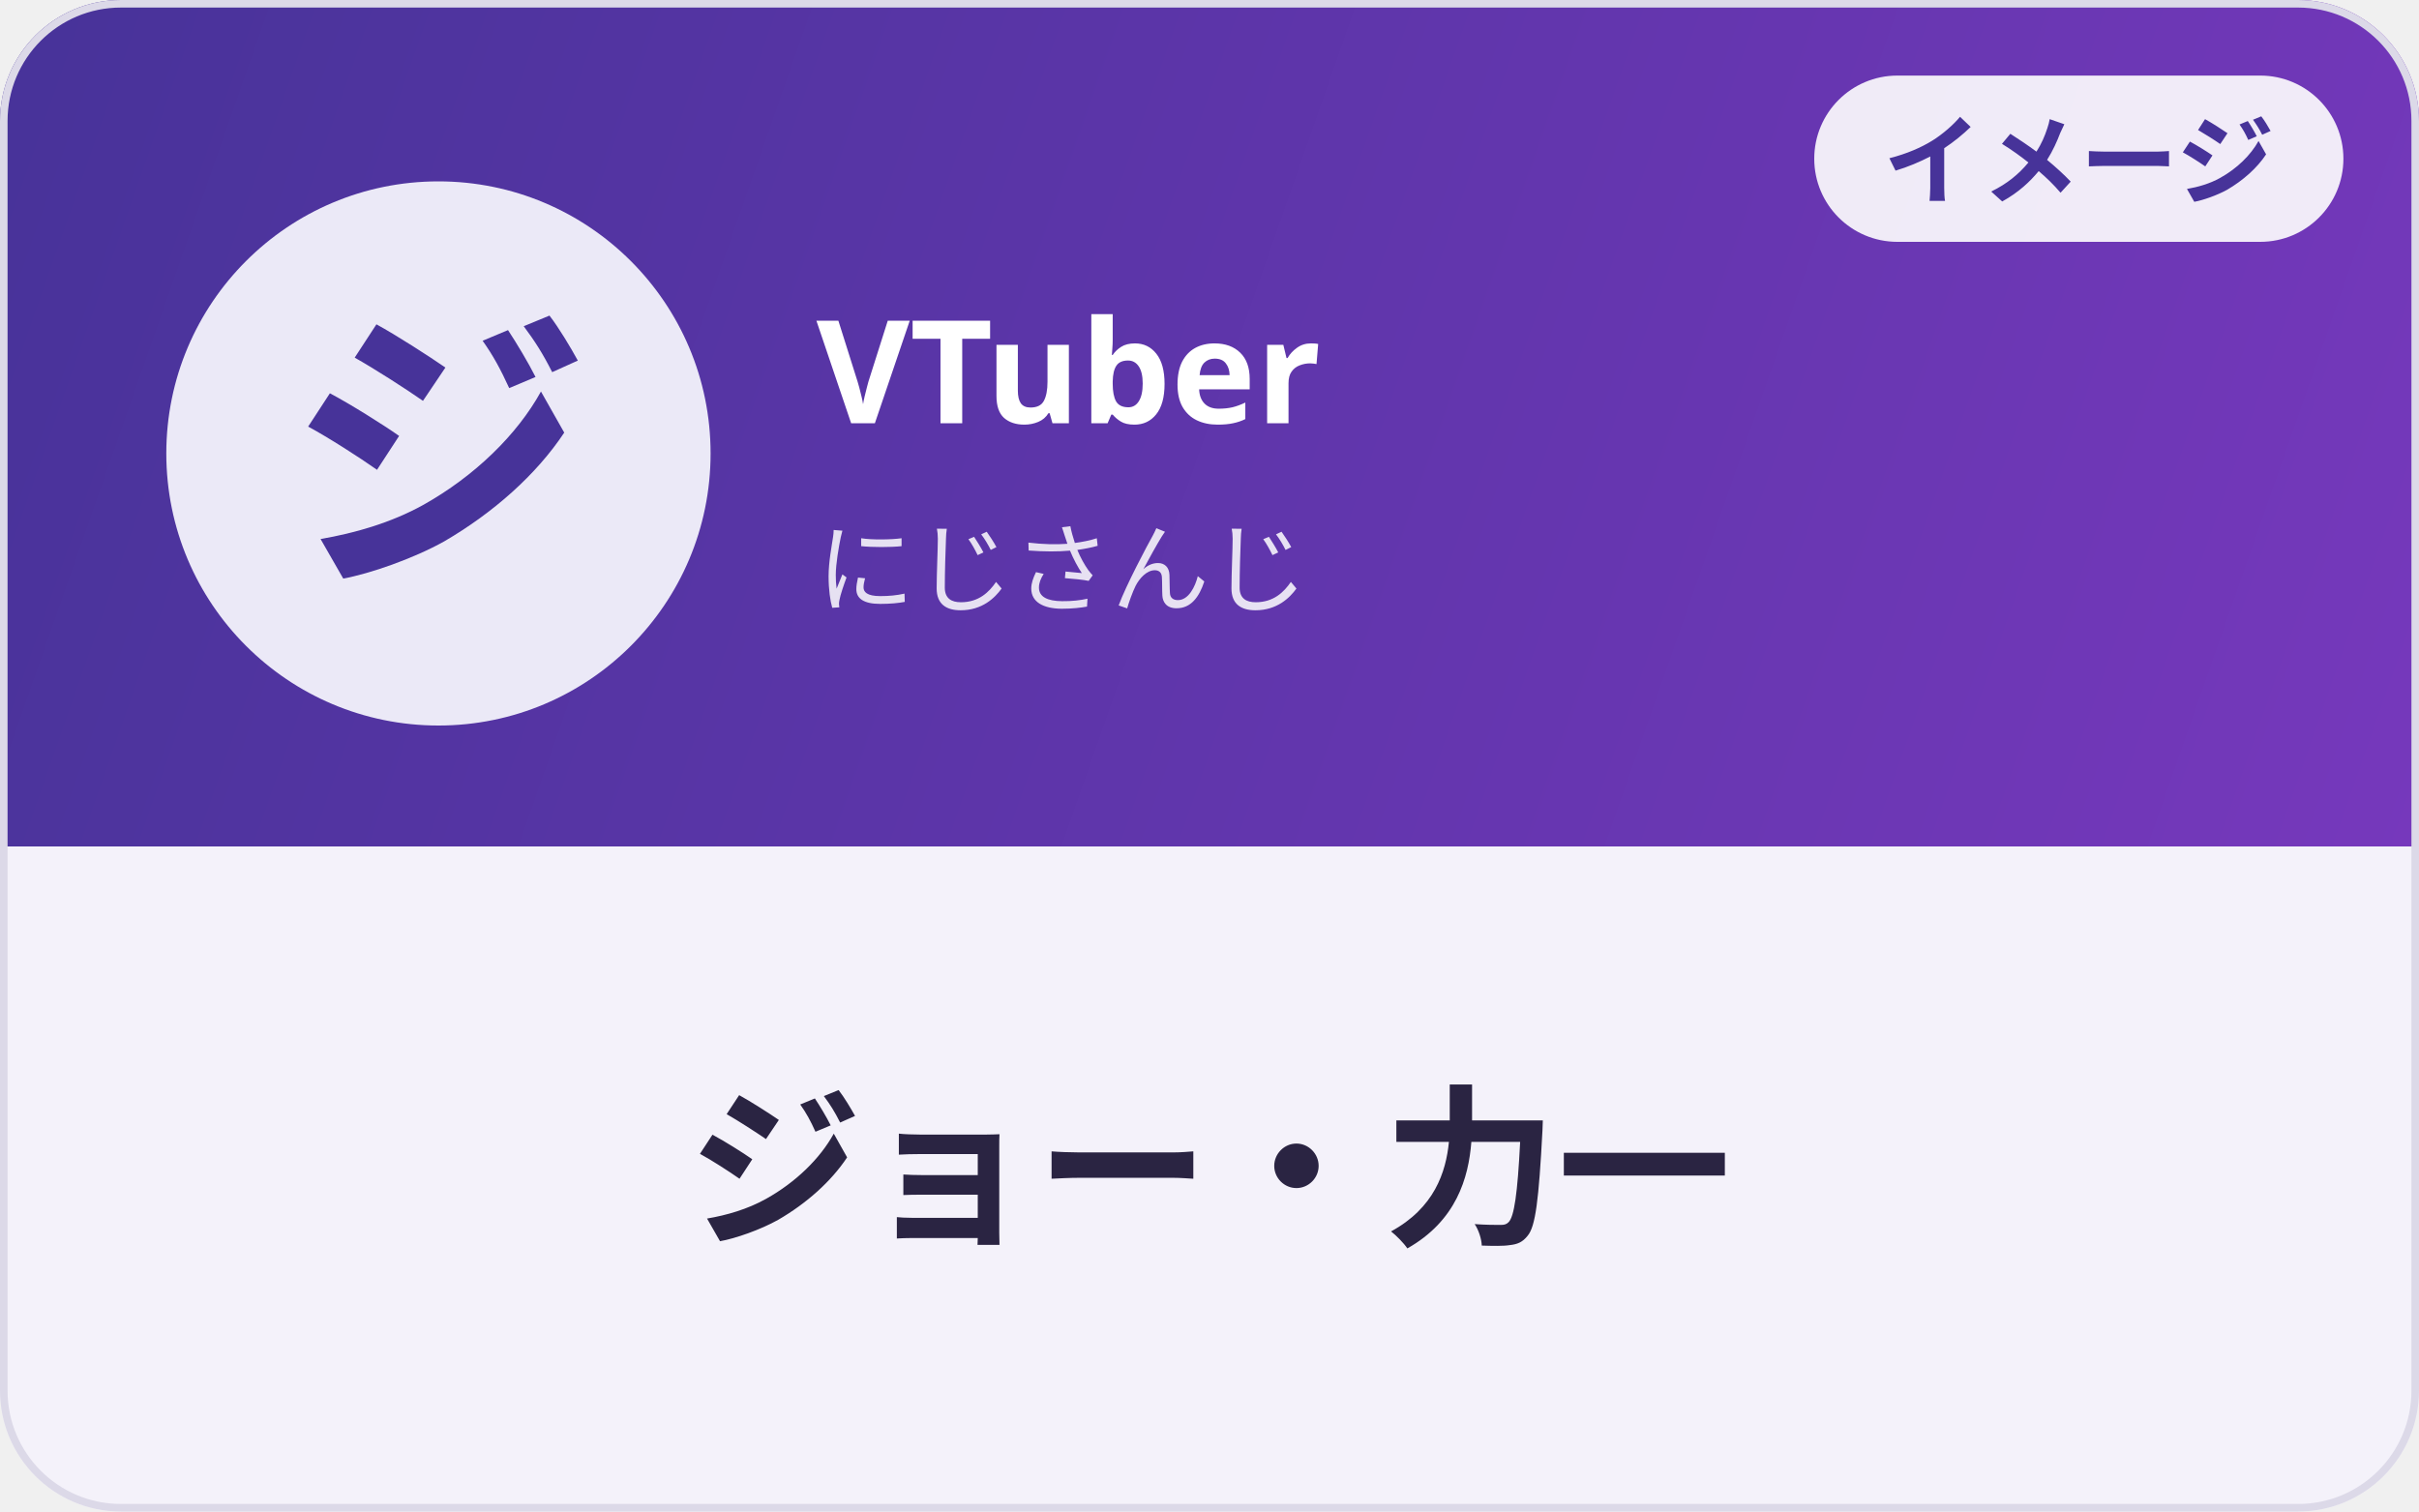
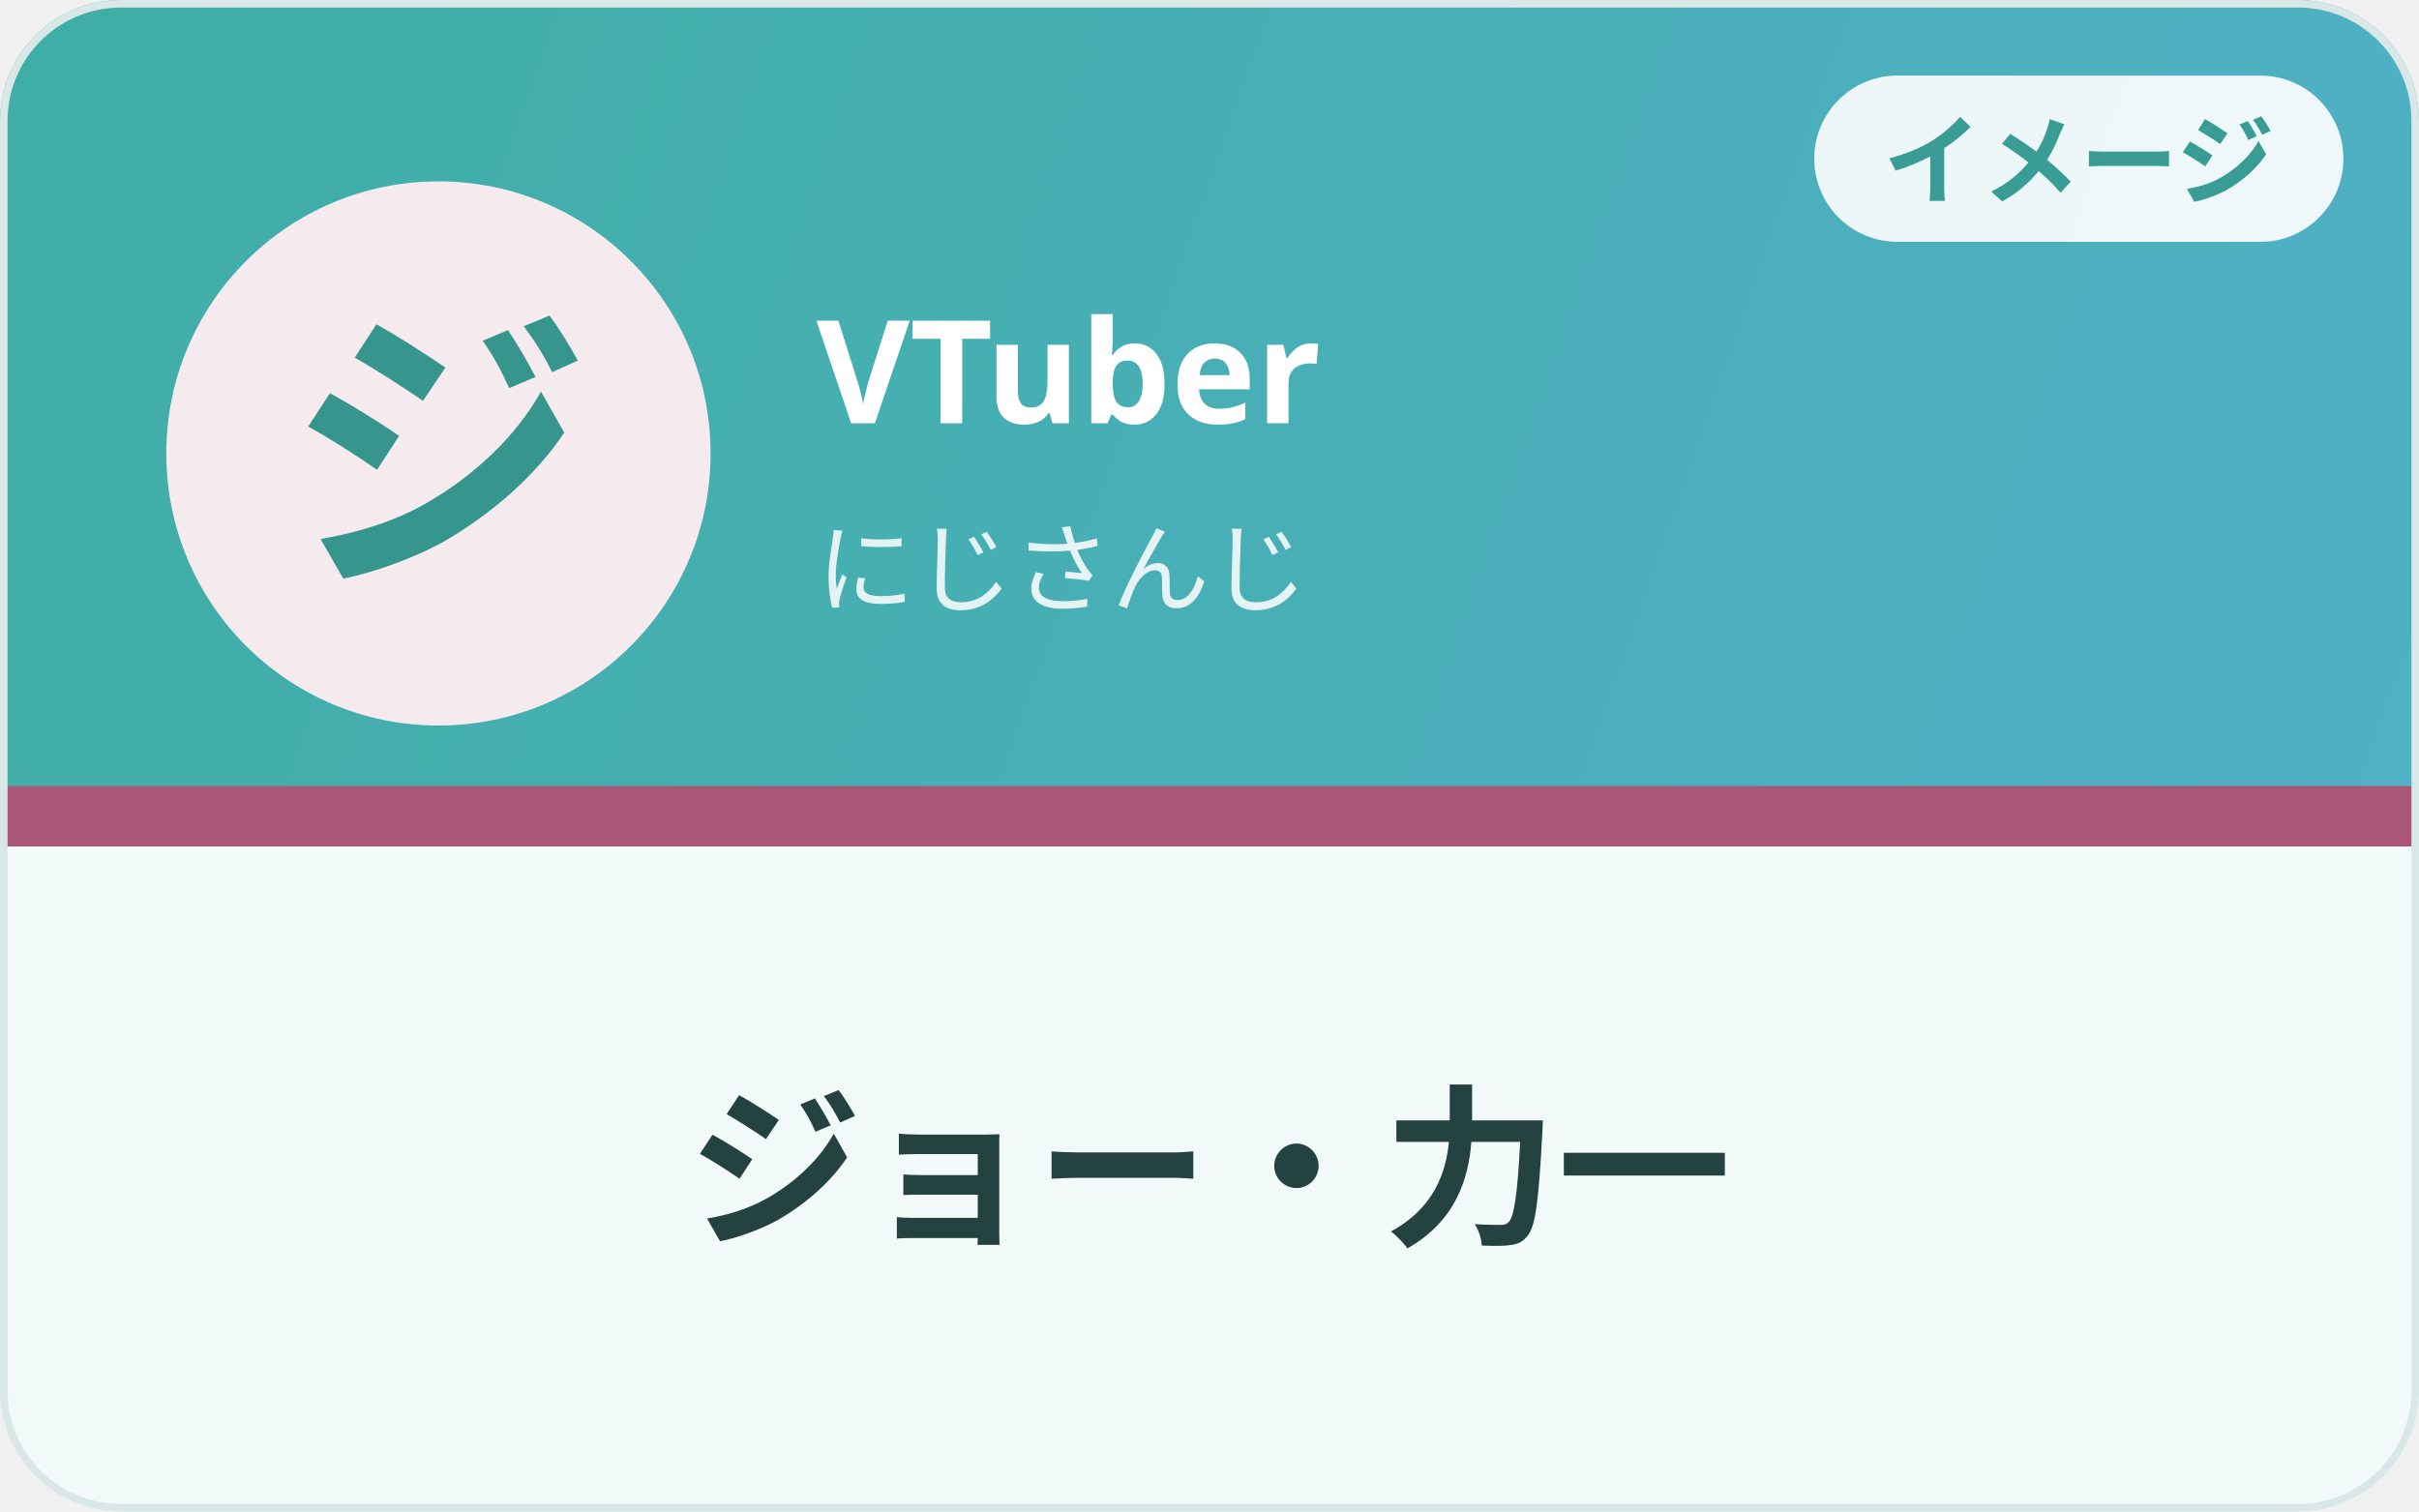
<svg xmlns="http://www.w3.org/2000/svg" viewBox="0 0 320 200" width="320" height="200" role="img" aria-label="ジョー・力一のイメージ画像">
  <defs>
    <linearGradient id="g5e75473308" gradientUnits="userSpaceOnUse" x1="0" y1="0" x2="320" y2="112">
-       <stop offset="0" stop-color="#473399" />
-       <stop offset="1" stop-color="#7638bc" />
+       <stop offset="0" stop-color="#3faea5" />
+       <stop offset="1" stop-color="#50b0c6" />
    </linearGradient>
    <clipPath id="c5e75473308">
      <rect x="0" y="0" width="320" height="200" rx="16" />
    </clipPath>
  </defs>
  <g clip-path="url(#c5e75473308)" font-family="'Hiragino Sans','Noto Sans JP','Yu Gothic',sans-serif">
-     <rect x="0" y="0" width="320" height="200" fill="#f4f2fa" />
+     <rect x="0" y="0" width="320" height="200" fill="#f2faf9" />
    <rect x="0" y="0" width="320" height="112" fill="url(#g5e75473308)" />
-     <circle cx="58" cy="60" r="36" fill="#ebe9f7" />
-     <text x="58" y="74.4" text-anchor="middle" font-size="40" font-weight="700" fill="#473399">ジ</text>
+     <rect x="0" y="104" width="320" height="8" fill="#ab5577" />
+     <circle cx="58" cy="60" r="36" fill="#f5ebef" />
+     <text x="58" y="74.4" text-anchor="middle" font-size="40" font-weight="700" fill="#36968e">ジ</text>
    <text x="108" y="56" font-size="19" font-weight="700" fill="#ffffff">VTuber</text>
    <text x="108" y="80" font-size="13" fill="#ffffff" fill-opacity="0.85">にじさんじ</text>
    <rect x="240" y="10" width="70" height="22" rx="11" fill="#ffffff" fill-opacity="0.9" />
-     <text x="275" y="26" text-anchor="middle" font-size="13" font-weight="600" fill="#473399">イメージ</text>
-     <text x="160" y="163.0" text-anchor="middle" font-size="23" font-weight="700" fill="#2a2442">ジョー・力一</text>
+     <text x="275" y="26" text-anchor="middle" font-size="13" font-weight="600" fill="#399d95">イメージ</text>
+     <text x="160" y="163.0" text-anchor="middle" font-size="23" font-weight="700" fill="#244240">ジョー・力一</text>
  </g>
-   <rect x="0.5" y="0.5" width="319" height="199" rx="15.5" fill="none" stroke="#dcd9e8" />
+   <rect x="0.5" y="0.5" width="319" height="199" rx="15.5" fill="none" stroke="#d9e8e7" />
</svg>
